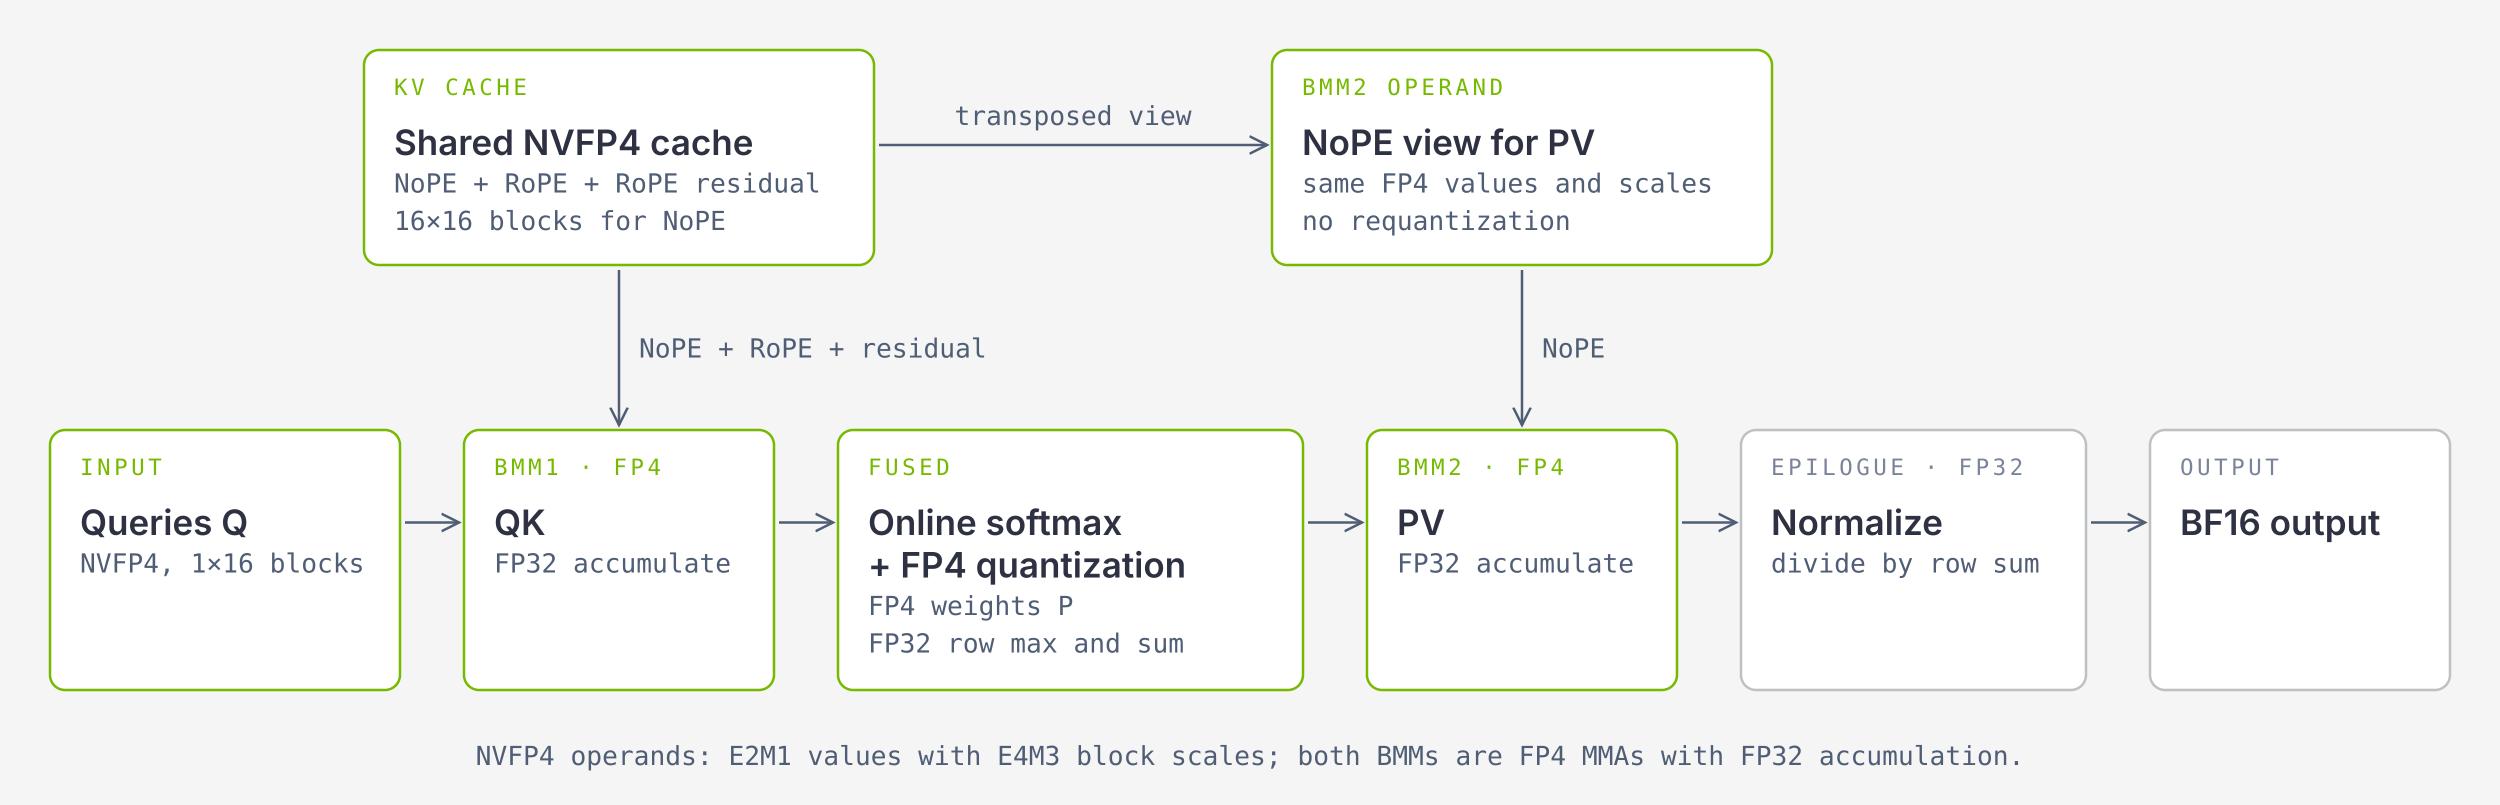
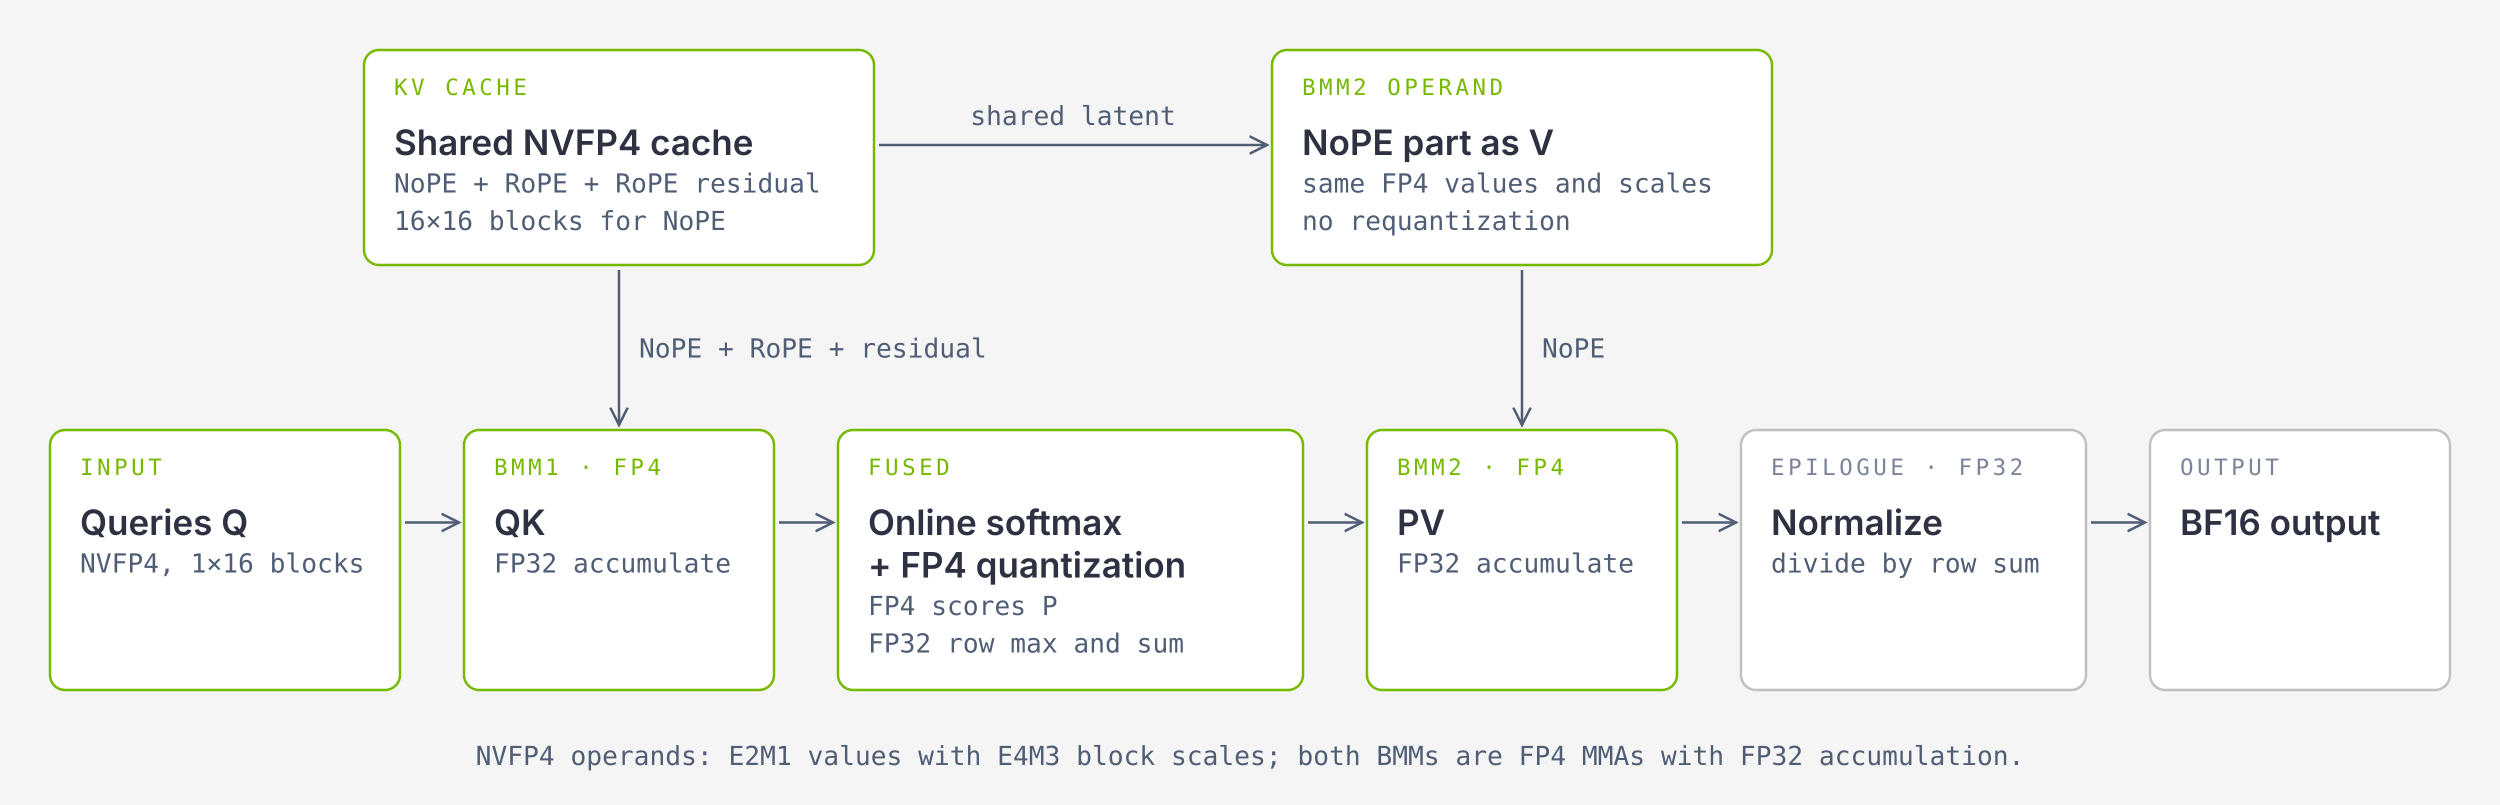
<svg xmlns="http://www.w3.org/2000/svg" viewBox="0 0 1000 322" width="1000" height="322">
  <defs>
    <marker id="ah" markerWidth="8" markerHeight="8" refX="7" refY="4" orient="auto" markerUnits="userSpaceOnUse">
      <path d="M0,0.5 L7,4 L0,7.5" fill="none" stroke="#4f5d75" stroke-width="1" />
    </marker>
    <marker id="ahg" markerWidth="8" markerHeight="8" refX="7" refY="4" orient="auto" markerUnits="userSpaceOnUse">
      <path d="M0,0.5 L7,4 L0,7.5" fill="none" stroke="#76B900" stroke-width="1" />
    </marker>
    <marker id="ahb" markerWidth="8" markerHeight="8" refX="7" refY="4" orient="auto" markerUnits="userSpaceOnUse">
      <path d="M0,0.5 L7,4 L0,7.5" fill="none" stroke="#2F80ED" stroke-width="1" />
    </marker>
    <marker id="ahi" markerWidth="8" markerHeight="8" refX="7" refY="4" orient="auto" markerUnits="userSpaceOnUse">
      <path d="M0,0.5 L7,4 L0,7.5" fill="none" stroke="#2d3142" stroke-width="1" />
    </marker>
  </defs>
  <rect width="1000" height="322" fill="#f5f5f5" />
  <rect x="20" y="172" width="140" height="104" rx="6" fill="#ffffff" stroke="#76B900" stroke-width="1" />
  <text x="32" y="190" font-family="'Geist Mono','SFMono-Regular',Menlo,Consolas,monospace" font-size="9" font-weight="500" letter-spacing="1.4" fill="#76B900" text-anchor="start">INPUT</text>
  <text x="32" y="214" font-family="'Geist','Inter',system-ui,-apple-system,'Segoe UI',sans-serif" font-size="14" font-weight="600" fill="#2d3142" text-anchor="start">Queries Q</text>
  <text x="32" y="229" font-family="'Geist Mono','SFMono-Regular',Menlo,Consolas,monospace" font-size="10.5" font-weight="500" fill="#4f5d75" text-anchor="start">NVFP4, 1×16 blocks</text>
  <rect x="185.6" y="172" width="124" height="104" rx="6" fill="#ffffff" stroke="#76B900" stroke-width="1" />
  <text x="197.6" y="190" font-family="'Geist Mono','SFMono-Regular',Menlo,Consolas,monospace" font-size="9" font-weight="500" letter-spacing="1.4" fill="#76B900" text-anchor="start">BMM1 · FP4</text>
  <text x="197.6" y="214" font-family="'Geist','Inter',system-ui,-apple-system,'Segoe UI',sans-serif" font-size="14" font-weight="600" fill="#2d3142" text-anchor="start">QK</text>
  <text x="197.6" y="229" font-family="'Geist Mono','SFMono-Regular',Menlo,Consolas,monospace" font-size="10.5" font-weight="500" fill="#4f5d75" text-anchor="start">FP32 accumulate</text>
  <rect x="335.2" y="172" width="186" height="104" rx="6" fill="#ffffff" stroke="#76B900" stroke-width="1" />
  <text x="347.2" y="190" font-family="'Geist Mono','SFMono-Regular',Menlo,Consolas,monospace" font-size="9" font-weight="500" letter-spacing="1.4" fill="#76B900" text-anchor="start">FUSED</text>
  <text x="347.2" y="214" font-family="'Geist','Inter',system-ui,-apple-system,'Segoe UI',sans-serif" font-size="14" font-weight="600" fill="#2d3142" text-anchor="start">Online softmax</text>
  <text x="347.2" y="231" font-family="'Geist','Inter',system-ui,-apple-system,'Segoe UI',sans-serif" font-size="14" font-weight="600" fill="#2d3142" text-anchor="start">+ FP4 quantization</text>
-   <text x="347.2" y="246" font-family="'Geist Mono','SFMono-Regular',Menlo,Consolas,monospace" font-size="10.5" font-weight="500" fill="#4f5d75" text-anchor="start">FP4 weights P</text>
+   <text x="347.2" y="246" font-family="'Geist Mono','SFMono-Regular',Menlo,Consolas,monospace" font-size="10.5" font-weight="500" fill="#4f5d75" text-anchor="start">FP4 scores P</text>
  <text x="347.2" y="261" font-family="'Geist Mono','SFMono-Regular',Menlo,Consolas,monospace" font-size="10.5" font-weight="500" fill="#4f5d75" text-anchor="start">FP32 row max and sum</text>
  <rect x="546.8" y="172" width="124" height="104" rx="6" fill="#ffffff" stroke="#76B900" stroke-width="1" />
  <text x="558.8" y="190" font-family="'Geist Mono','SFMono-Regular',Menlo,Consolas,monospace" font-size="9" font-weight="500" letter-spacing="1.4" fill="#76B900" text-anchor="start">BMM2 · FP4</text>
  <text x="558.8" y="214" font-family="'Geist','Inter',system-ui,-apple-system,'Segoe UI',sans-serif" font-size="14" font-weight="600" fill="#2d3142" text-anchor="start">PV</text>
  <text x="558.8" y="229" font-family="'Geist Mono','SFMono-Regular',Menlo,Consolas,monospace" font-size="10.5" font-weight="500" fill="#4f5d75" text-anchor="start">FP32 accumulate</text>
  <rect x="696.4" y="172" width="138" height="104" rx="6" fill="#ffffff" stroke="#bfc0c0" stroke-width="1" />
  <text x="708.4" y="190" font-family="'Geist Mono','SFMono-Regular',Menlo,Consolas,monospace" font-size="9" font-weight="500" letter-spacing="1.4" fill="#7a8399" text-anchor="start">EPILOGUE · FP32</text>
  <text x="708.4" y="214" font-family="'Geist','Inter',system-ui,-apple-system,'Segoe UI',sans-serif" font-size="14" font-weight="600" fill="#2d3142" text-anchor="start">Normalize</text>
  <text x="708.4" y="229" font-family="'Geist Mono','SFMono-Regular',Menlo,Consolas,monospace" font-size="10.5" font-weight="500" fill="#4f5d75" text-anchor="start">divide by row sum</text>
  <rect x="860" y="172" width="120" height="104" rx="6" fill="#ffffff" stroke="#bfc0c0" stroke-width="1" />
  <text x="872" y="190" font-family="'Geist Mono','SFMono-Regular',Menlo,Consolas,monospace" font-size="9" font-weight="500" letter-spacing="1.4" fill="#7a8399" text-anchor="start">OUTPUT</text>
  <text x="872" y="214" font-family="'Geist','Inter',system-ui,-apple-system,'Segoe UI',sans-serif" font-size="14" font-weight="600" fill="#2d3142" text-anchor="start">BF16 output</text>
  <path d="M162,209 L183.6,209" fill="none" stroke="#4f5d75" stroke-width="1" marker-end="url(#ah)" />
  <path d="M311.6,209 L333.2,209" fill="none" stroke="#4f5d75" stroke-width="1" marker-end="url(#ah)" />
  <path d="M523.2,209 L544.8,209" fill="none" stroke="#4f5d75" stroke-width="1" marker-end="url(#ah)" />
  <path d="M672.8,209 L694.4,209" fill="none" stroke="#4f5d75" stroke-width="1" marker-end="url(#ah)" />
  <path d="M836.4,209 L858,209" fill="none" stroke="#4f5d75" stroke-width="1" marker-end="url(#ah)" />
  <rect x="145.6" y="20" width="204" height="86" rx="6" fill="#ffffff" stroke="#76B900" stroke-width="1" />
  <text x="157.6" y="38" font-family="'Geist Mono','SFMono-Regular',Menlo,Consolas,monospace" font-size="9" font-weight="500" letter-spacing="1.4" fill="#76B900" text-anchor="start">KV CACHE</text>
  <text x="157.6" y="62" font-family="'Geist','Inter',system-ui,-apple-system,'Segoe UI',sans-serif" font-size="14" font-weight="600" fill="#2d3142" text-anchor="start">Shared NVFP4 cache</text>
  <text x="157.6" y="77" font-family="'Geist Mono','SFMono-Regular',Menlo,Consolas,monospace" font-size="10.5" font-weight="500" fill="#4f5d75" text-anchor="start">NoPE + RoPE + RoPE residual</text>
  <text x="157.6" y="92" font-family="'Geist Mono','SFMono-Regular',Menlo,Consolas,monospace" font-size="10.5" font-weight="500" fill="#4f5d75" text-anchor="start">16×16 blocks for NoPE</text>
  <path d="M247.6,108 L247.6,170" fill="none" stroke="#4f5d75" stroke-width="1" marker-end="url(#ah)" />
  <rect x="508.8" y="20" width="200" height="86" rx="6" fill="#ffffff" stroke="#76B900" stroke-width="1" />
  <text x="520.8" y="38" font-family="'Geist Mono','SFMono-Regular',Menlo,Consolas,monospace" font-size="9" font-weight="500" letter-spacing="1.4" fill="#76B900" text-anchor="start">BMM2 OPERAND</text>
-   <text x="520.8" y="62" font-family="'Geist','Inter',system-ui,-apple-system,'Segoe UI',sans-serif" font-size="14" font-weight="600" fill="#2d3142" text-anchor="start">NoPE view for PV</text>
+   <text x="520.8" y="62" font-family="'Geist','Inter',system-ui,-apple-system,'Segoe UI',sans-serif" font-size="14" font-weight="600" fill="#2d3142" text-anchor="start">NoPE part as V</text>
  <text x="520.8" y="77" font-family="'Geist Mono','SFMono-Regular',Menlo,Consolas,monospace" font-size="10.5" font-weight="500" fill="#4f5d75" text-anchor="start">same FP4 values and scales</text>
  <text x="520.8" y="92" font-family="'Geist Mono','SFMono-Regular',Menlo,Consolas,monospace" font-size="10.5" font-weight="500" fill="#4f5d75" text-anchor="start">no requantization</text>
  <path d="M608.8,108 L608.8,170" fill="none" stroke="#4f5d75" stroke-width="1" marker-end="url(#ah)" />
  <path d="M351.6,58 L506.8,58" fill="none" stroke="#4f5d75" stroke-width="1" marker-end="url(#ah)" />
-   <text x="429.2" y="50" font-family="'Geist Mono','SFMono-Regular',Menlo,Consolas,monospace" font-size="10.5" font-weight="500" fill="#4f5d75" text-anchor="middle">transposed view</text>
+   <text x="429.2" y="50" font-family="'Geist Mono','SFMono-Regular',Menlo,Consolas,monospace" font-size="10.5" font-weight="500" fill="#4f5d75" text-anchor="middle">shared latent</text>
  <text x="255.6" y="143" font-family="'Geist Mono','SFMono-Regular',Menlo,Consolas,monospace" font-size="10.5" font-weight="500" fill="#4f5d75" text-anchor="start">NoPE + RoPE + residual</text>
  <text x="616.8" y="143" font-family="'Geist Mono','SFMono-Regular',Menlo,Consolas,monospace" font-size="10.5" font-weight="500" fill="#4f5d75" text-anchor="start">NoPE</text>
  <text x="500" y="306" font-family="'Geist Mono','SFMono-Regular',Menlo,Consolas,monospace" font-size="10.5" font-weight="500" fill="#4f5d75" text-anchor="middle">NVFP4 operands: E2M1 values with E4M3 block scales; both BMMs are FP4 MMAs with FP32 accumulation.</text>
</svg>
